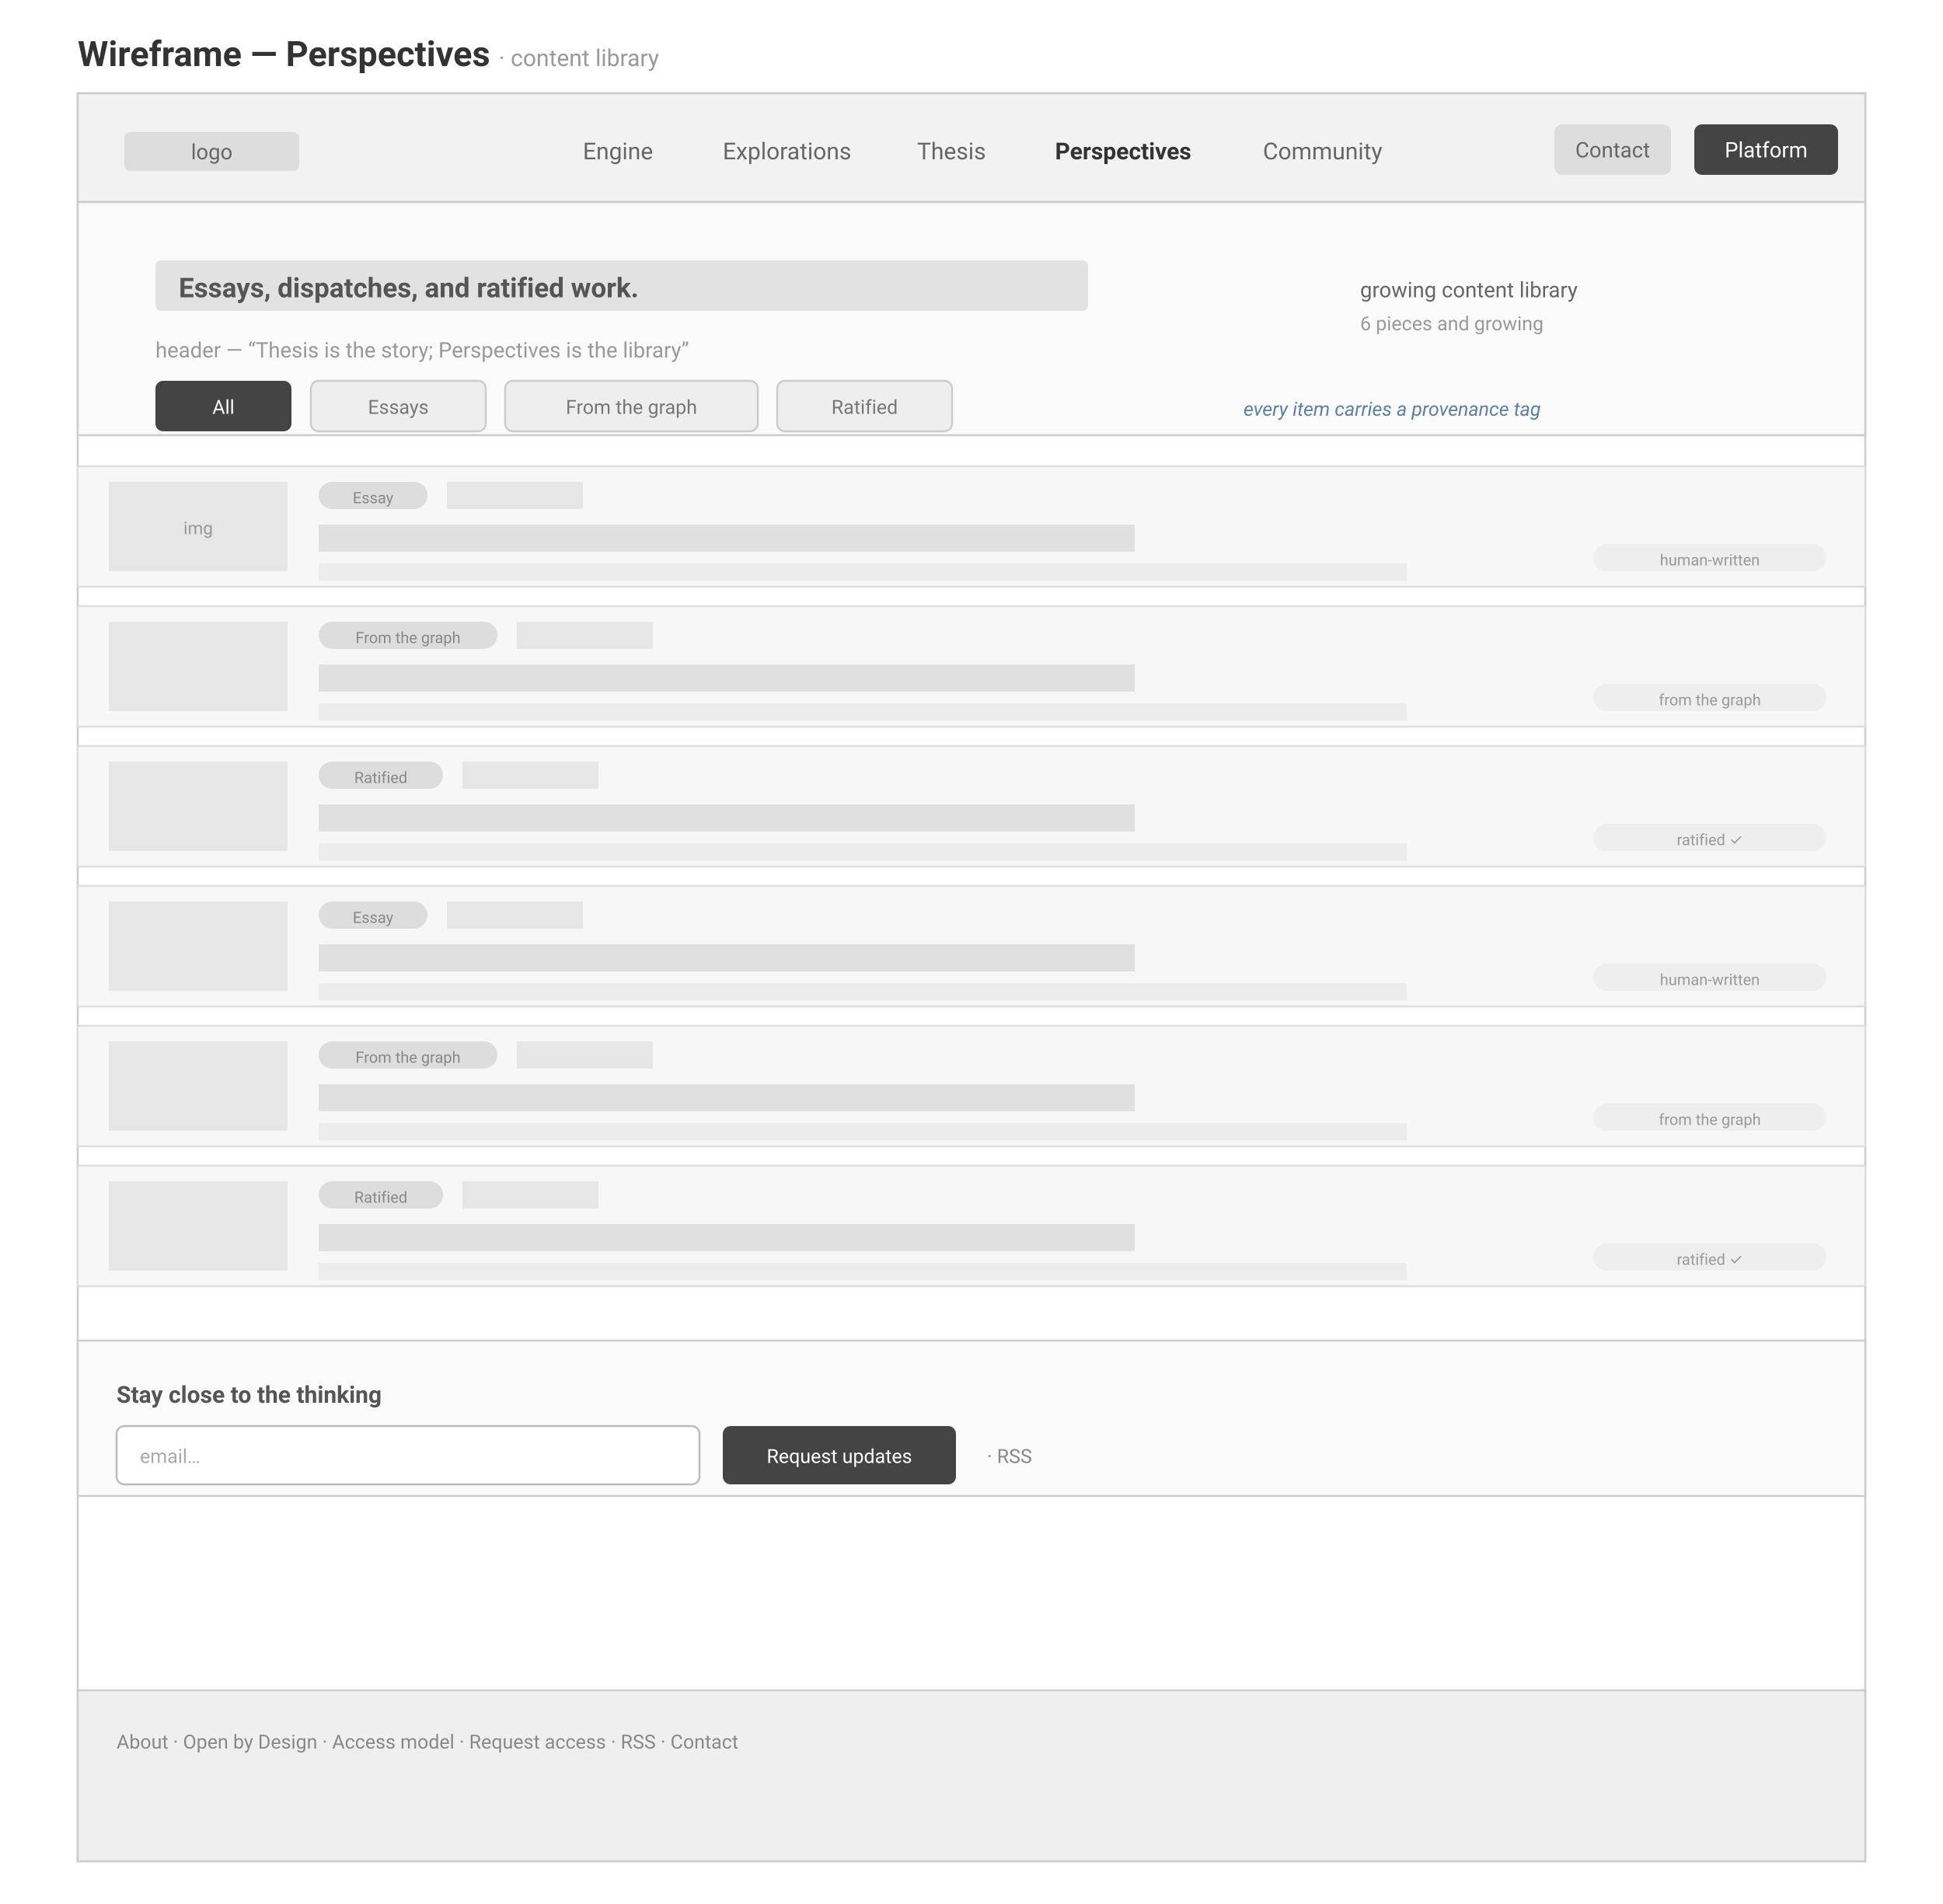
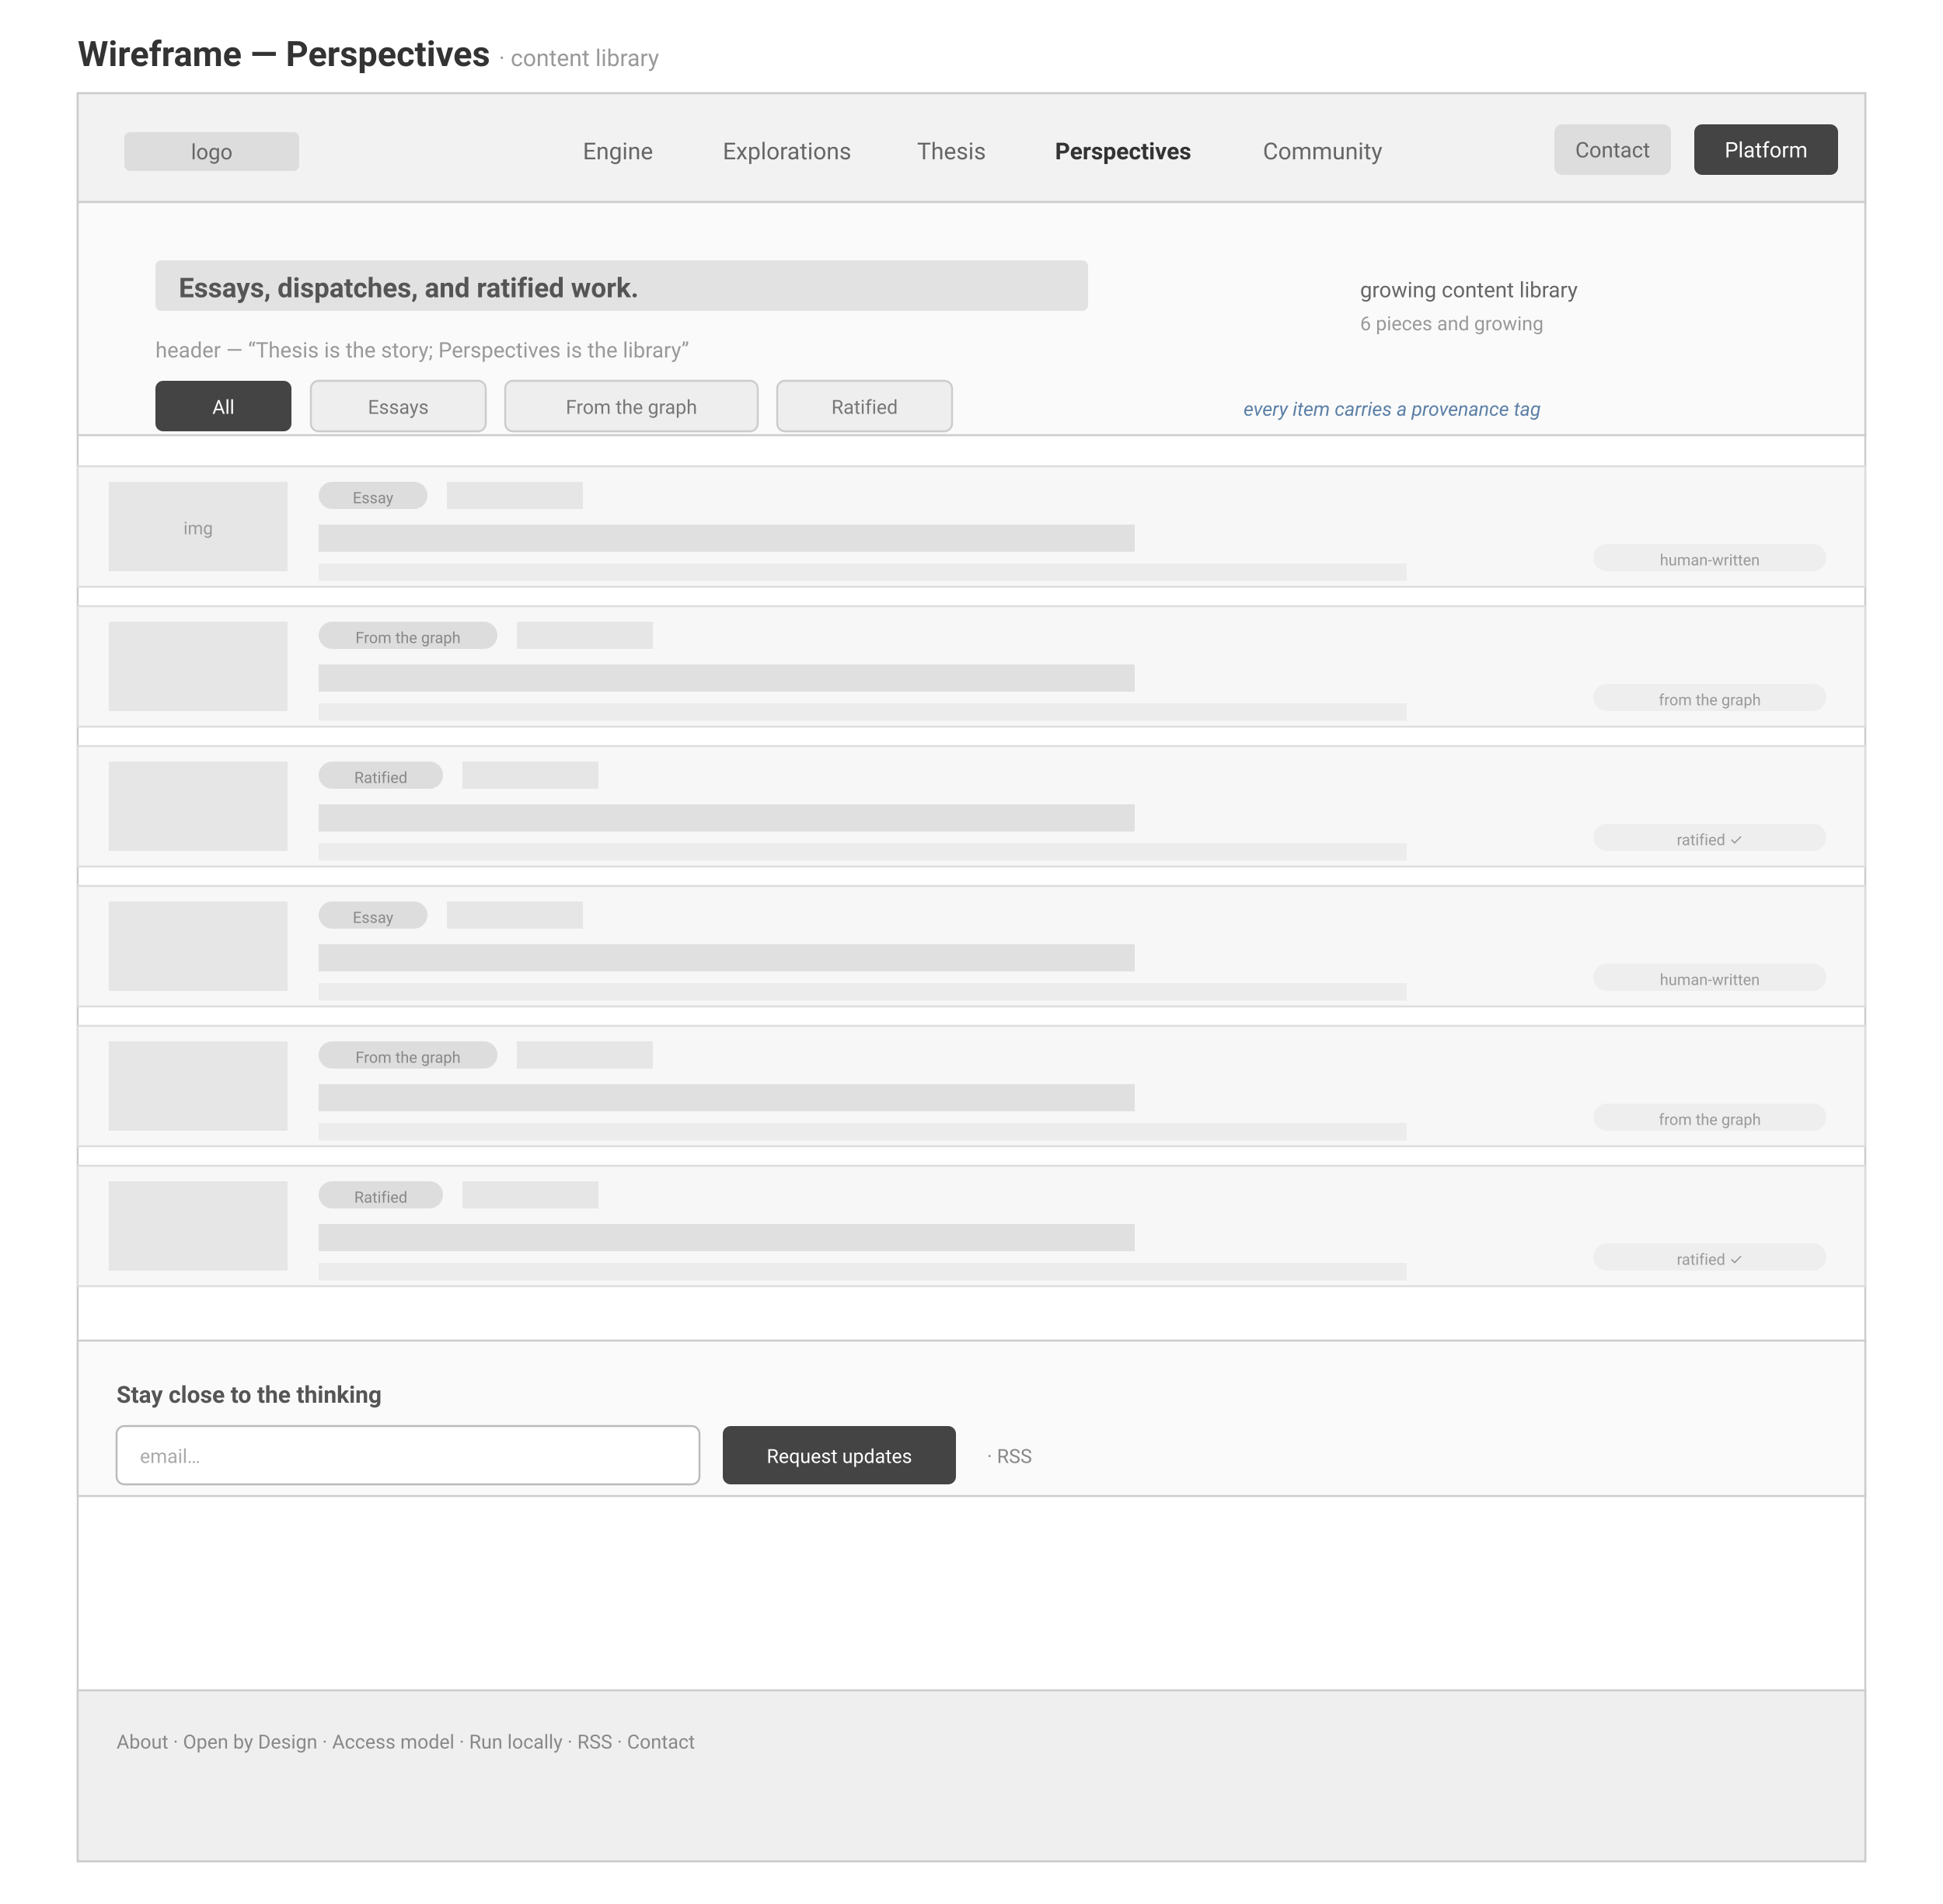
<svg xmlns="http://www.w3.org/2000/svg" viewBox="0 0 1000 980" font-family="-apple-system, BlinkMacSystemFont, 'Segoe UI', Roboto, Arial, sans-serif">
  <rect x="0" y="0" width="1000" height="980" fill="#ffffff" />
  <text x="40" y="34" font-size="18" font-weight="700" fill="#333">Wireframe — Perspectives  <tspan font-size="12" font-weight="400" fill="#999">· content library</tspan>
  </text>
  <rect x="40" y="48" width="920" height="910" fill="#ffffff" stroke="#cccccc" />
  <rect x="40" y="48" width="920" height="56" fill="#F2F2F2" stroke="#cccccc" />
  <rect x="64" y="68" width="90" height="20" rx="3" fill="#ddd" />
  <text x="109" y="82" font-size="11" text-anchor="middle" fill="#666">logo</text>
  <text x="300" y="82" font-size="12" fill="#666">Engine</text>
  <text x="372" y="82" font-size="12" fill="#666">Explorations</text>
  <text x="472" y="82" font-size="12" fill="#666">Thesis</text>
  <text x="543" y="82" font-size="12" font-weight="700" fill="#333">Perspectives</text>
  <text x="650" y="82" font-size="12" fill="#666">Community</text>
  <rect x="800" y="64" width="60" height="26" rx="4" fill="#ddd" />
  <text x="830" y="81" font-size="11" text-anchor="middle" fill="#666">Contact</text>
  <rect x="872" y="64" width="74" height="26" rx="4" fill="#444" />
  <text x="909" y="81" font-size="11" text-anchor="middle" fill="#fff">Platform</text>
  <rect x="40" y="104" width="920" height="120" fill="#FAFAFA" stroke="#cccccc" />
  <rect x="80" y="134" width="480" height="26" rx="3" fill="#e2e2e2" />
  <text x="92" y="153" font-size="14" font-weight="700" fill="#555">Essays, dispatches, and ratified work.</text>
  <text x="80" y="184" font-size="11" fill="#999">header — “Thesis is the story; Perspectives is the library”</text>
  <text x="700" y="153" font-size="11" fill="#666">growing content library</text>
  <text x="700" y="170" font-size="10" fill="#999">6 pieces and growing</text>
  <rect x="80" y="196" width="70" height="26" rx="4" fill="#444" />
  <text x="115" y="213" font-size="10" text-anchor="middle" fill="#fff">All</text>
  <rect x="160" y="196" width="90" height="26" rx="4" fill="#eee" stroke="#ccc" />
  <text x="205" y="213" font-size="10" text-anchor="middle" fill="#777">Essays</text>
  <rect x="260" y="196" width="130" height="26" rx="4" fill="#eee" stroke="#ccc" />
  <text x="325" y="213" font-size="10" text-anchor="middle" fill="#777">From the graph</text>
  <rect x="400" y="196" width="90" height="26" rx="4" fill="#eee" stroke="#ccc" />
  <text x="445" y="213" font-size="10" text-anchor="middle" fill="#777">Ratified</text>
  <text x="640" y="214" font-size="10" font-style="italic" fill="#5B7FA6">every item carries a provenance tag</text>
  <g>
    <rect x="40" y="240" width="920" height="62" fill="#F7F7F7" stroke="#ddd" />
    <rect x="56" y="248" width="92" height="46" fill="#E6E6E6" />
    <text x="102" y="275" font-size="9" text-anchor="middle" fill="#999">img</text>
    <rect x="164" y="248" width="56" height="14" rx="7" fill="#ddd" />
    <text x="192" y="259" font-size="8" text-anchor="middle" fill="#888">Essay</text>
    <rect x="230" y="248" width="70" height="14" fill="#e6e6e6" />
    <rect x="164" y="270" width="420" height="14" fill="#e0e0e0" />
    <rect x="164" y="290" width="560" height="9" fill="#ececec" />
    <rect x="820" y="280" width="120" height="14" rx="7" fill="#eee" />
    <text x="880" y="291" font-size="8" text-anchor="middle" fill="#999">human-written</text>
    <rect x="40" y="312" width="920" height="62" fill="#F7F7F7" stroke="#ddd" />
    <rect x="56" y="320" width="92" height="46" fill="#E6E6E6" />
    <rect x="164" y="320" width="92" height="14" rx="7" fill="#ddd" />
    <text x="210" y="331" font-size="8" text-anchor="middle" fill="#888">From the graph</text>
    <rect x="266" y="320" width="70" height="14" fill="#e6e6e6" />
    <rect x="164" y="342" width="420" height="14" fill="#e0e0e0" />
    <rect x="164" y="362" width="560" height="9" fill="#ececec" />
    <rect x="820" y="352" width="120" height="14" rx="7" fill="#eee" />
    <text x="880" y="363" font-size="8" text-anchor="middle" fill="#999">from the graph</text>
    <rect x="40" y="384" width="920" height="62" fill="#F7F7F7" stroke="#ddd" />
    <rect x="56" y="392" width="92" height="46" fill="#E6E6E6" />
    <rect x="164" y="392" width="64" height="14" rx="7" fill="#ddd" />
    <text x="196" y="403" font-size="8" text-anchor="middle" fill="#888">Ratified</text>
    <rect x="238" y="392" width="70" height="14" fill="#e6e6e6" />
    <rect x="164" y="414" width="420" height="14" fill="#e0e0e0" />
    <rect x="164" y="434" width="560" height="9" fill="#ececec" />
    <rect x="820" y="424" width="120" height="14" rx="7" fill="#eee" />
    <text x="880" y="435" font-size="8" text-anchor="middle" fill="#999">ratified ✓</text>
    <rect x="40" y="456" width="920" height="62" fill="#F7F7F7" stroke="#ddd" />
    <rect x="56" y="464" width="92" height="46" fill="#E6E6E6" />
    <rect x="164" y="464" width="56" height="14" rx="7" fill="#ddd" />
    <text x="192" y="475" font-size="8" text-anchor="middle" fill="#888">Essay</text>
    <rect x="230" y="464" width="70" height="14" fill="#e6e6e6" />
    <rect x="164" y="486" width="420" height="14" fill="#e0e0e0" />
    <rect x="164" y="506" width="560" height="9" fill="#ececec" />
    <rect x="820" y="496" width="120" height="14" rx="7" fill="#eee" />
    <text x="880" y="507" font-size="8" text-anchor="middle" fill="#999">human-written</text>
    <rect x="40" y="528" width="920" height="62" fill="#F7F7F7" stroke="#ddd" />
    <rect x="56" y="536" width="92" height="46" fill="#E6E6E6" />
    <rect x="164" y="536" width="92" height="14" rx="7" fill="#ddd" />
    <text x="210" y="547" font-size="8" text-anchor="middle" fill="#888">From the graph</text>
    <rect x="266" y="536" width="70" height="14" fill="#e6e6e6" />
    <rect x="164" y="558" width="420" height="14" fill="#e0e0e0" />
    <rect x="164" y="578" width="560" height="9" fill="#ececec" />
    <rect x="820" y="568" width="120" height="14" rx="7" fill="#eee" />
    <text x="880" y="579" font-size="8" text-anchor="middle" fill="#999">from the graph</text>
    <rect x="40" y="600" width="920" height="62" fill="#F7F7F7" stroke="#ddd" />
    <rect x="56" y="608" width="92" height="46" fill="#E6E6E6" />
    <rect x="164" y="608" width="64" height="14" rx="7" fill="#ddd" />
    <text x="196" y="619" font-size="8" text-anchor="middle" fill="#888">Ratified</text>
    <rect x="238" y="608" width="70" height="14" fill="#e6e6e6" />
    <rect x="164" y="630" width="420" height="14" fill="#e0e0e0" />
    <rect x="164" y="650" width="560" height="9" fill="#ececec" />
    <rect x="820" y="640" width="120" height="14" rx="7" fill="#eee" />
    <text x="880" y="651" font-size="8" text-anchor="middle" fill="#999">ratified ✓</text>
  </g>
  <rect x="40" y="690" width="920" height="80" fill="#FAFAFA" stroke="#cccccc" />
  <text x="60" y="722" font-size="12" font-weight="700" fill="#555">Stay close to the thinking</text>
  <rect x="60" y="734" width="300" height="30" rx="4" fill="#fff" stroke="#bbb" />
  <text x="72" y="753" font-size="10" fill="#aaa">email…</text>
  <rect x="372" y="734" width="120" height="30" rx="4" fill="#444" />
  <text x="432" y="753" font-size="10" text-anchor="middle" fill="#fff">Request updates</text>
  <text x="508" y="753" font-size="10" fill="#888">· RSS</text>
  <rect x="40" y="870" width="920" height="88" fill="#EFEFEF" stroke="#cccccc" />
-   <text x="60" y="900" font-size="10" fill="#888">About · Open by Design · Access model · Request access · RSS · Contact</text>
+   <text x="60" y="900" font-size="10" fill="#888">About · Open by Design · Access model · Run locally · RSS · Contact</text>
</svg>
